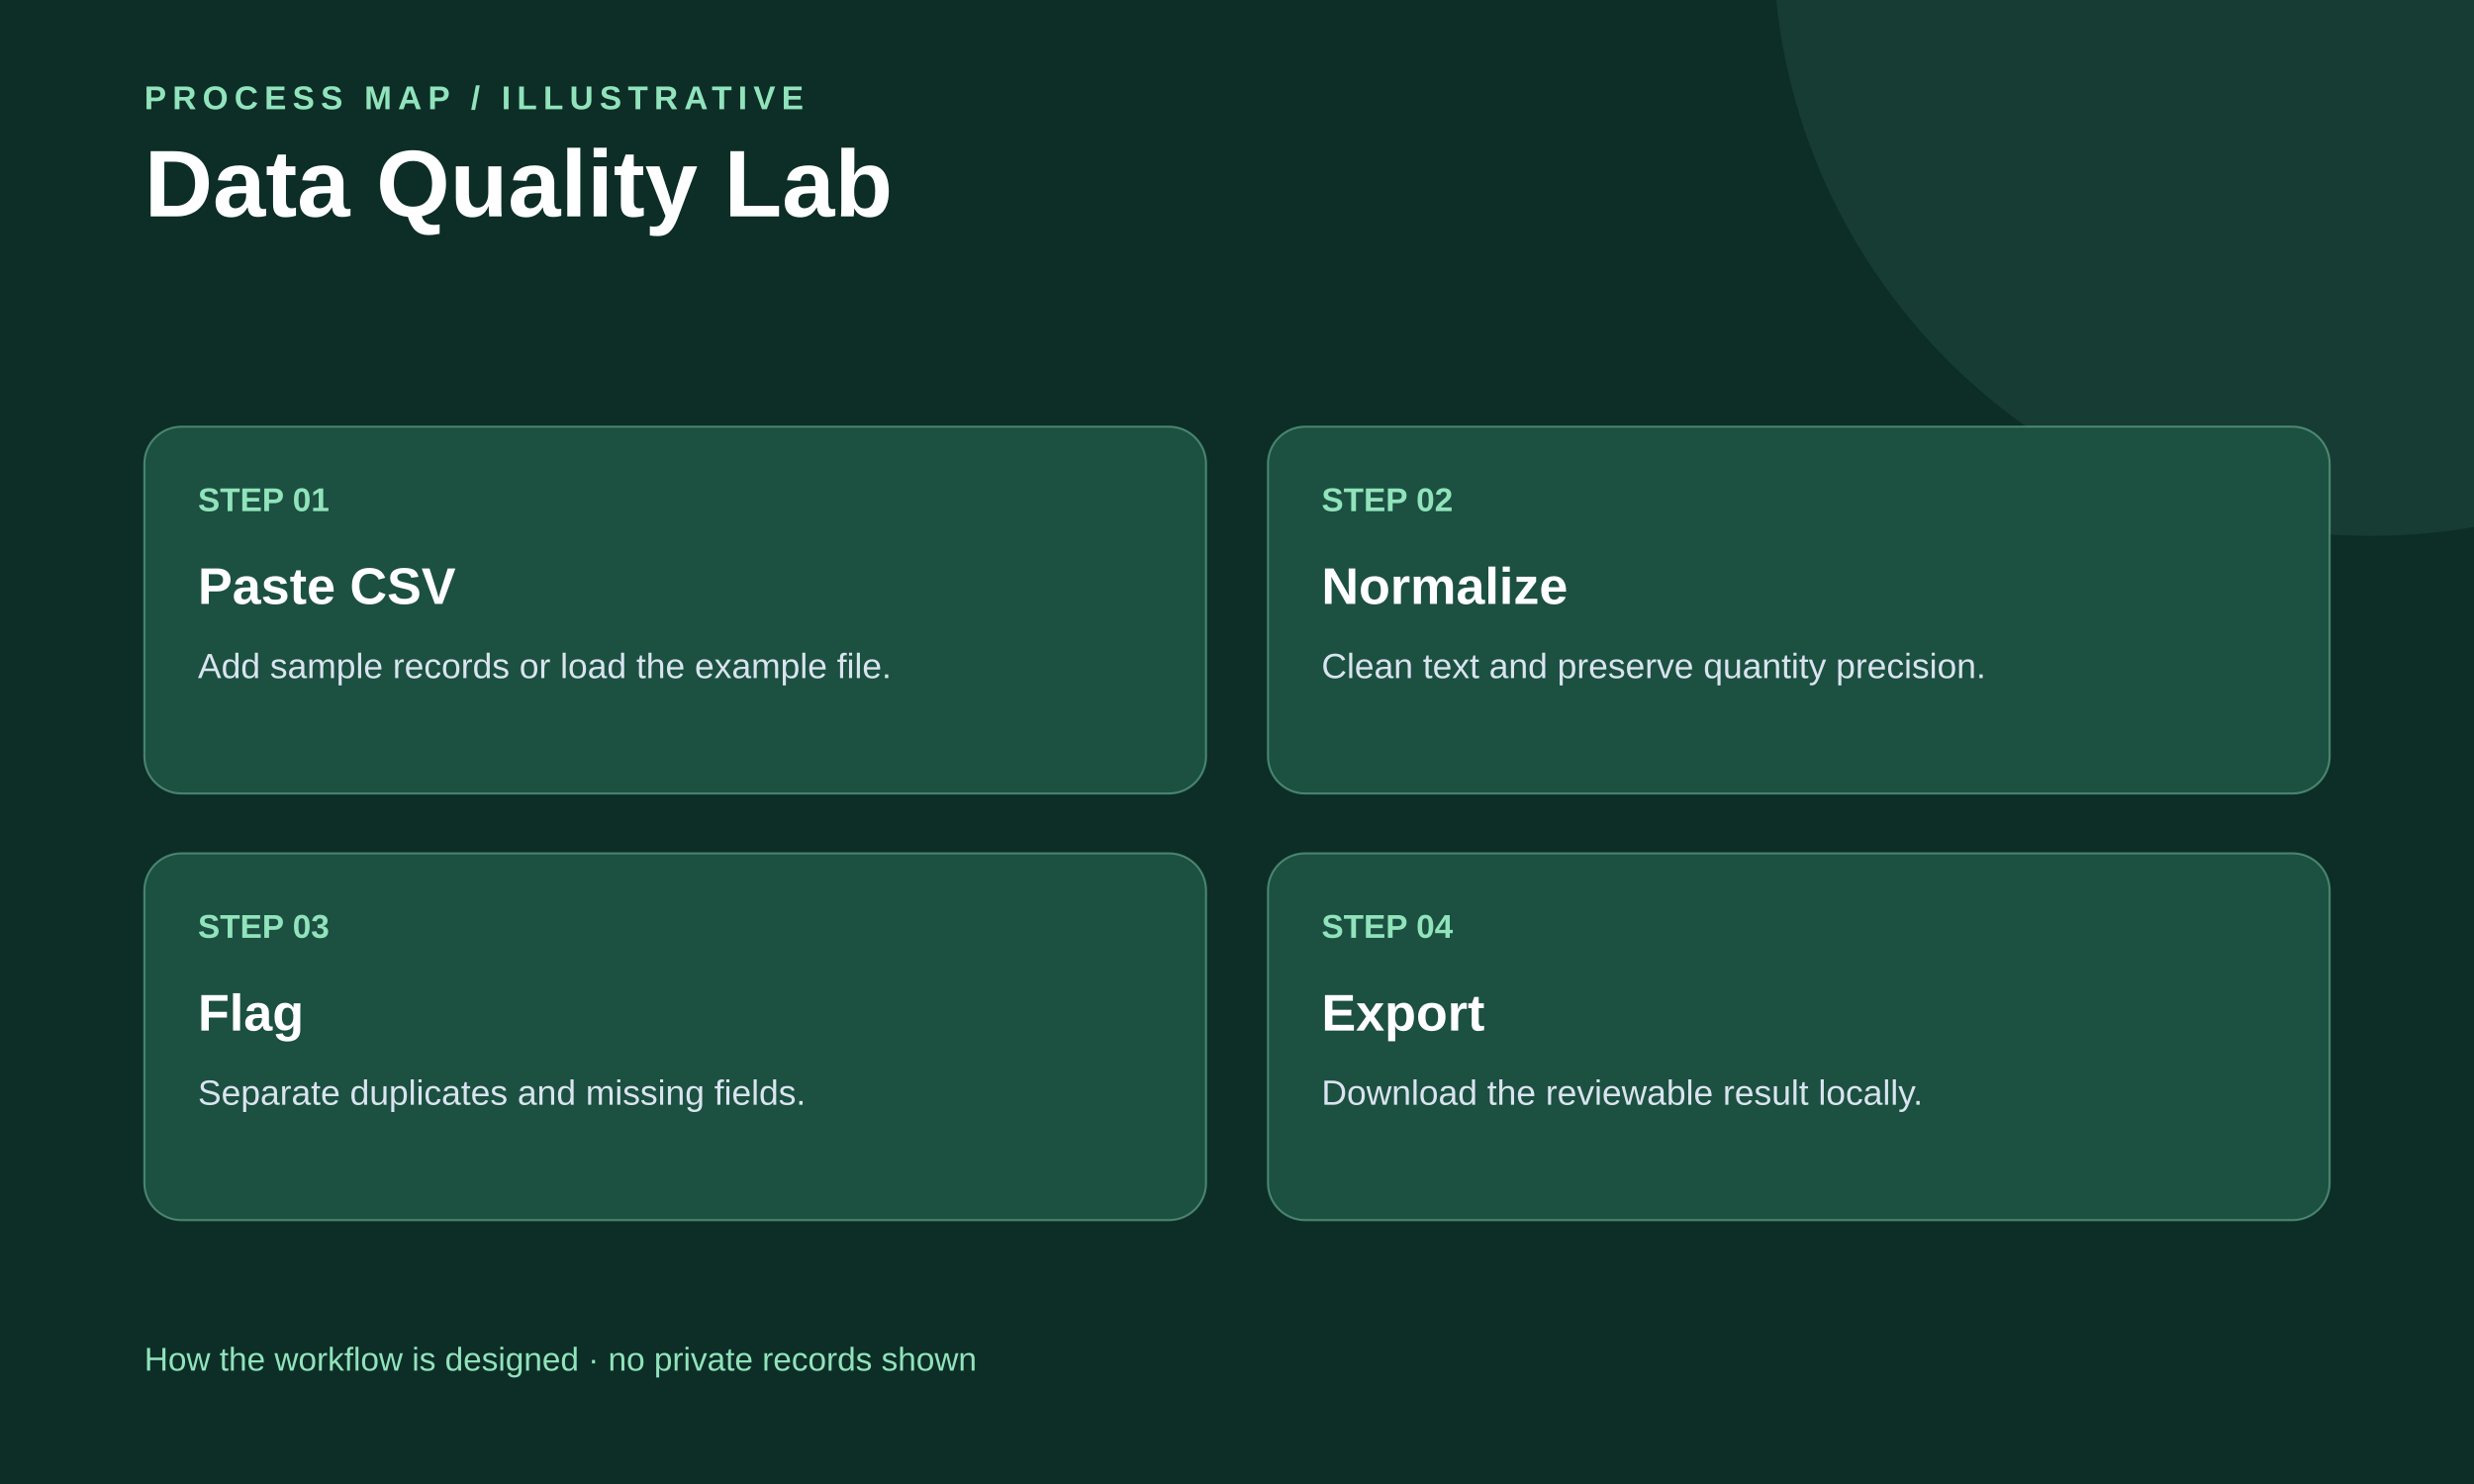
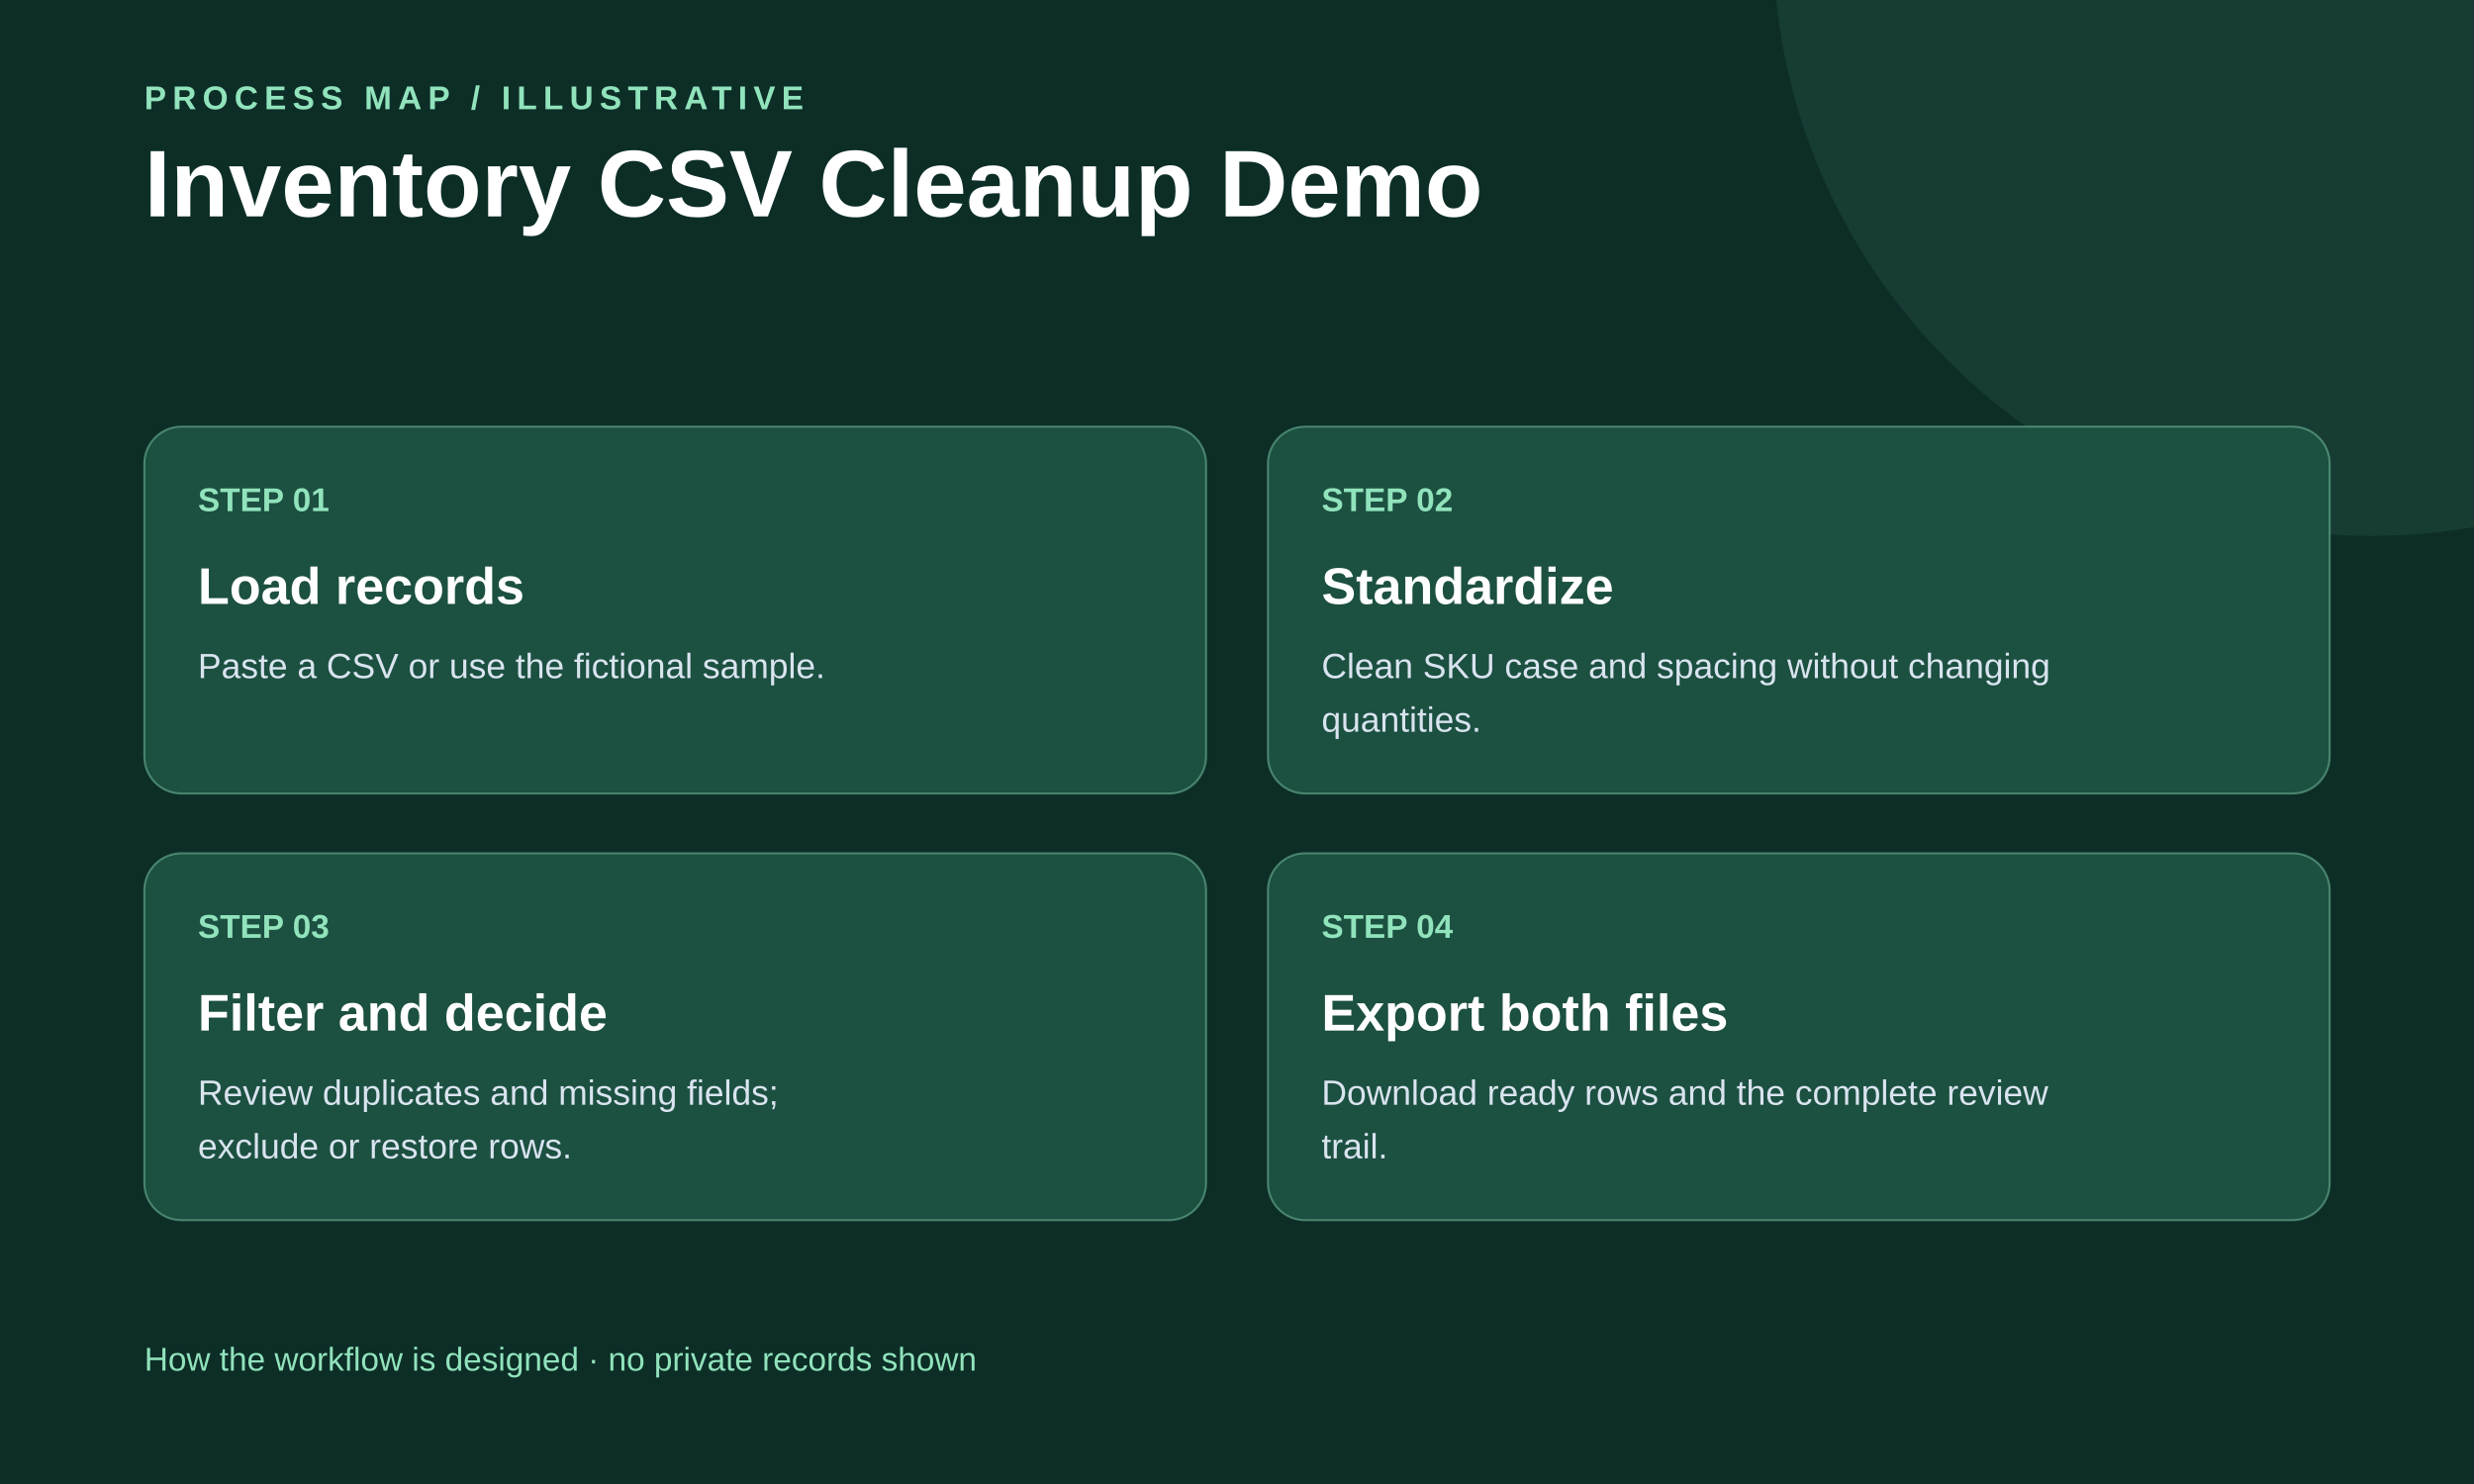
<svg xmlns="http://www.w3.org/2000/svg" width="1200" height="720" viewBox="0 0 1200 720" role="img">
  <rect width="1200" height="720" fill="#0c2e27" />
  <circle cx="1150" cy="-30" r="290" fill="#91e3bc" opacity=".08" />
  <text x="70" y="53" fill="#91e3bc" font-family="Arial,sans-serif" font-size="16" font-weight="700" letter-spacing="3">PROCESS MAP / ILLUSTRATIVE</text>
-   <text x="70" y="105" fill="#fff" font-family="Arial,sans-serif" font-size="46" font-weight="700">Data Quality Lab</text>
+   <text x="70" y="105" fill="#fff" font-family="Arial,sans-serif" font-size="46" font-weight="700">Inventory CSV Cleanup Demo</text>
  <rect x="70" y="207" width="515" height="178" rx="18" fill="#1c5041" stroke="#91e3bc" stroke-opacity=".42" />
  <text x="96" y="248" fill="#91e3bc" font-family="Arial,sans-serif" font-size="16" font-weight="700">STEP 01</text>
-   <text x="96" y="293" fill="#fff" font-family="Arial,sans-serif" font-size="25" font-weight="700">Paste CSV</text>
-   <text x="96" y="329" fill="#d9e4ef" font-family="Arial,sans-serif" font-size="17" font-weight="400">Add sample records or load the example file.</text>
+   <text x="96" y="293" fill="#fff" font-family="Arial,sans-serif" font-size="25" font-weight="700">Load records</text>
+   <text x="96" y="329" fill="#d9e4ef" font-family="Arial,sans-serif" font-size="17" font-weight="400">Paste a CSV or use the fictional sample.</text>
  <rect x="615" y="207" width="515" height="178" rx="18" fill="#1c5041" stroke="#91e3bc" stroke-opacity=".42" />
  <text x="641" y="248" fill="#91e3bc" font-family="Arial,sans-serif" font-size="16" font-weight="700">STEP 02</text>
-   <text x="641" y="293" fill="#fff" font-family="Arial,sans-serif" font-size="25" font-weight="700">Normalize</text>
-   <text x="641" y="329" fill="#d9e4ef" font-family="Arial,sans-serif" font-size="17" font-weight="400">Clean text and preserve quantity precision.</text>
+   <text x="641" y="293" fill="#fff" font-family="Arial,sans-serif" font-size="25" font-weight="700">Standardize</text>
+   <text x="641" y="329" fill="#d9e4ef" font-family="Arial,sans-serif" font-size="17" font-weight="400">Clean SKU case and spacing without changing</text>
+   <text x="641" y="355" fill="#d9e4ef" font-family="Arial,sans-serif" font-size="17" font-weight="400">quantities.</text>
  <rect x="70" y="414" width="515" height="178" rx="18" fill="#1c5041" stroke="#91e3bc" stroke-opacity=".42" />
  <text x="96" y="455" fill="#91e3bc" font-family="Arial,sans-serif" font-size="16" font-weight="700">STEP 03</text>
-   <text x="96" y="500" fill="#fff" font-family="Arial,sans-serif" font-size="25" font-weight="700">Flag</text>
-   <text x="96" y="536" fill="#d9e4ef" font-family="Arial,sans-serif" font-size="17" font-weight="400">Separate duplicates and missing fields.</text>
+   <text x="96" y="500" fill="#fff" font-family="Arial,sans-serif" font-size="25" font-weight="700">Filter and decide</text>
+   <text x="96" y="536" fill="#d9e4ef" font-family="Arial,sans-serif" font-size="17" font-weight="400">Review duplicates and missing fields;</text>
+   <text x="96" y="562" fill="#d9e4ef" font-family="Arial,sans-serif" font-size="17" font-weight="400">exclude or restore rows.</text>
  <rect x="615" y="414" width="515" height="178" rx="18" fill="#1c5041" stroke="#91e3bc" stroke-opacity=".42" />
  <text x="641" y="455" fill="#91e3bc" font-family="Arial,sans-serif" font-size="16" font-weight="700">STEP 04</text>
-   <text x="641" y="500" fill="#fff" font-family="Arial,sans-serif" font-size="25" font-weight="700">Export</text>
-   <text x="641" y="536" fill="#d9e4ef" font-family="Arial,sans-serif" font-size="17" font-weight="400">Download the reviewable result locally.</text>
+   <text x="641" y="500" fill="#fff" font-family="Arial,sans-serif" font-size="25" font-weight="700">Export both files</text>
+   <text x="641" y="536" fill="#d9e4ef" font-family="Arial,sans-serif" font-size="17" font-weight="400">Download ready rows and the complete review</text>
+   <text x="641" y="562" fill="#d9e4ef" font-family="Arial,sans-serif" font-size="17" font-weight="400">trail.</text>
  <text x="70" y="665" fill="#91e3bc" font-family="Arial,sans-serif" font-size="16">How the workflow is designed · no private records shown</text>
</svg>
